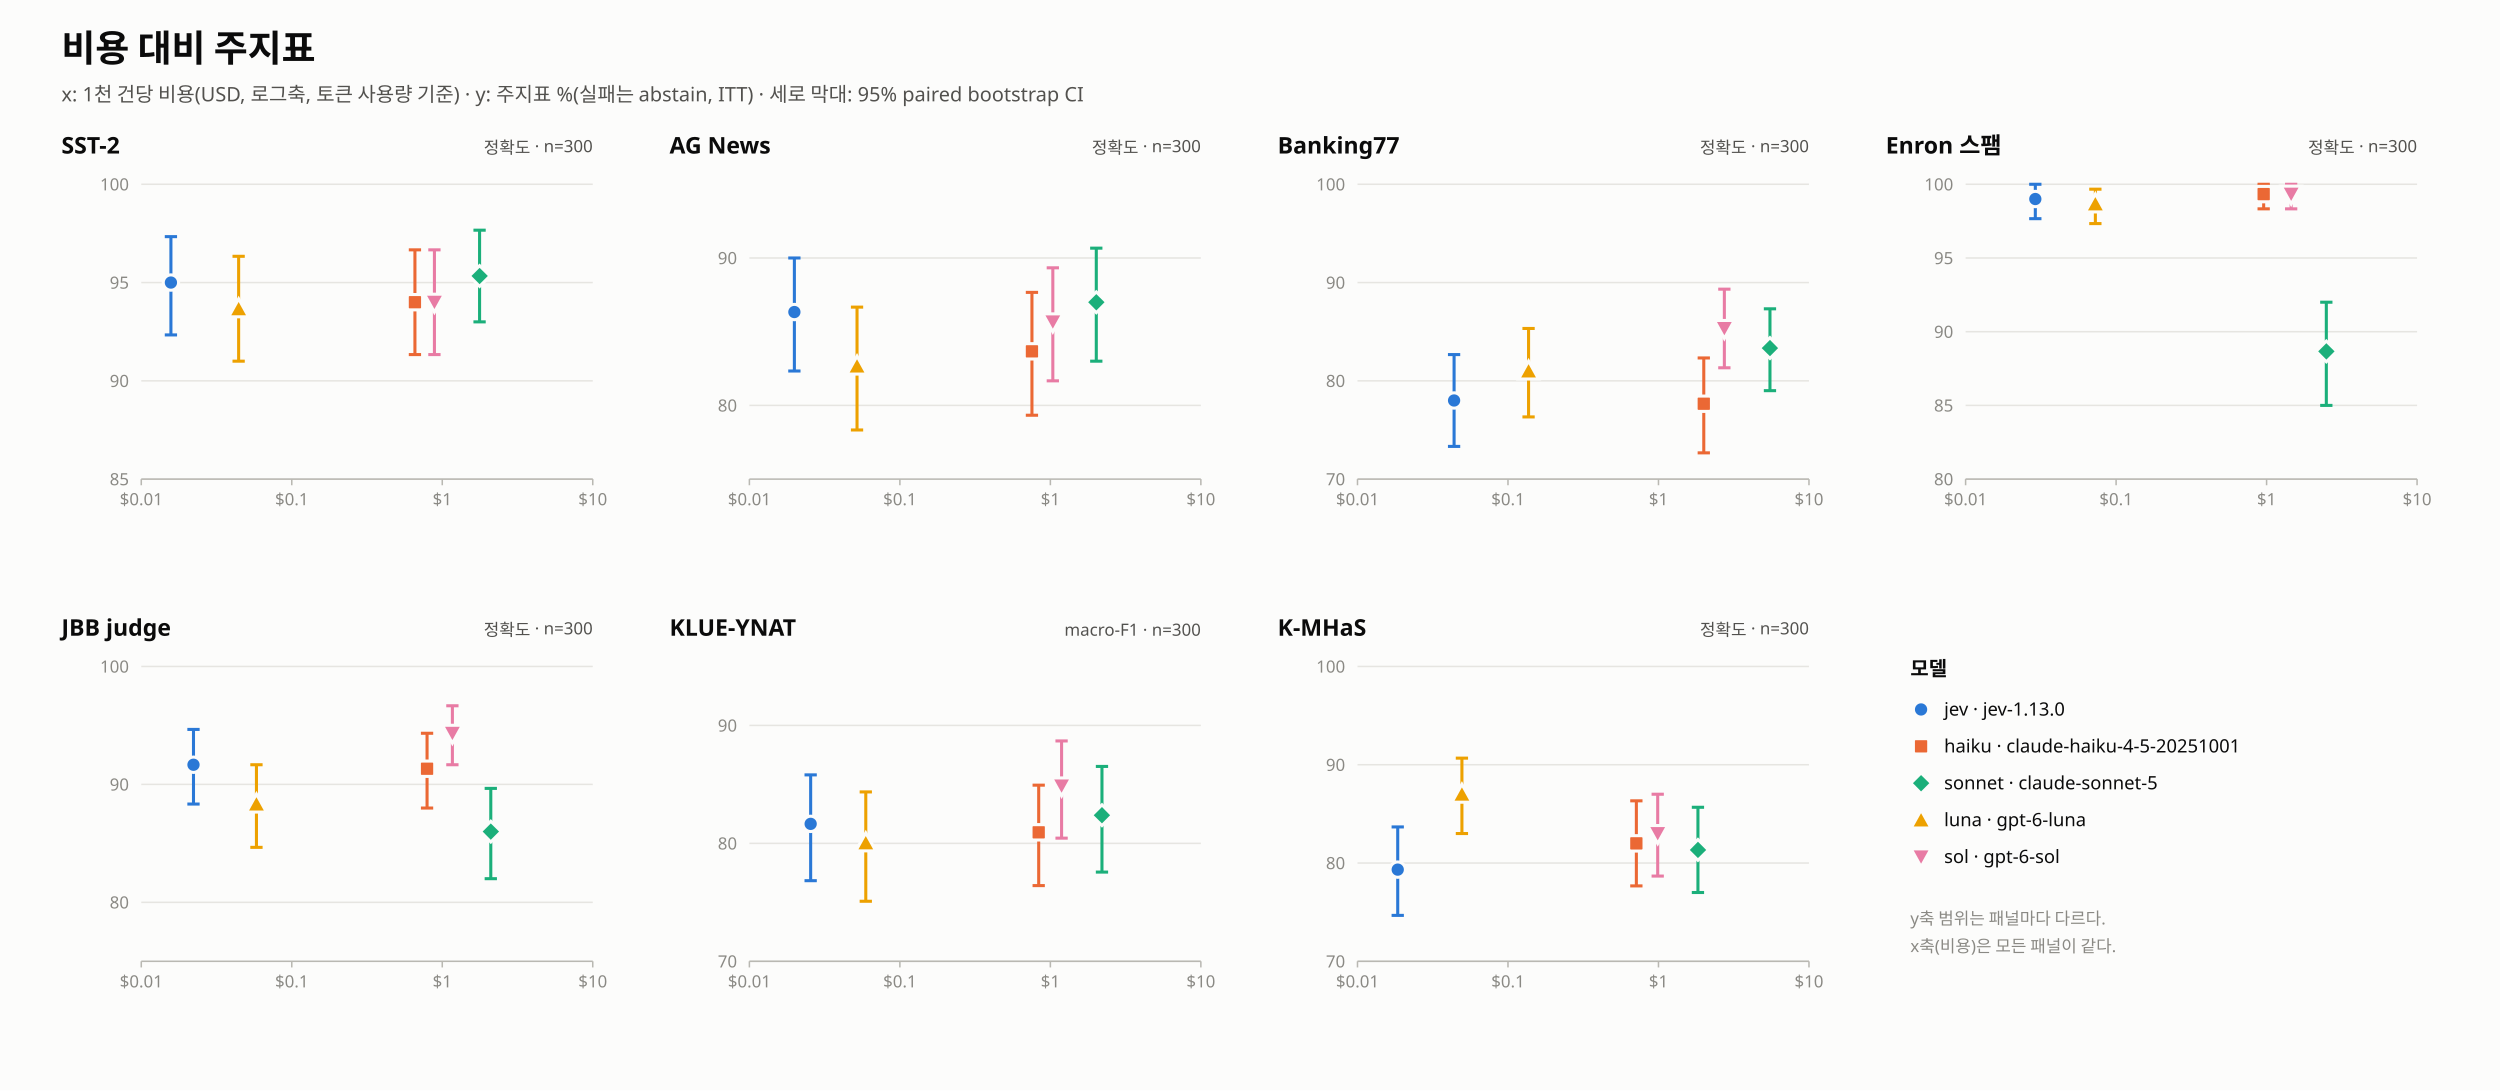
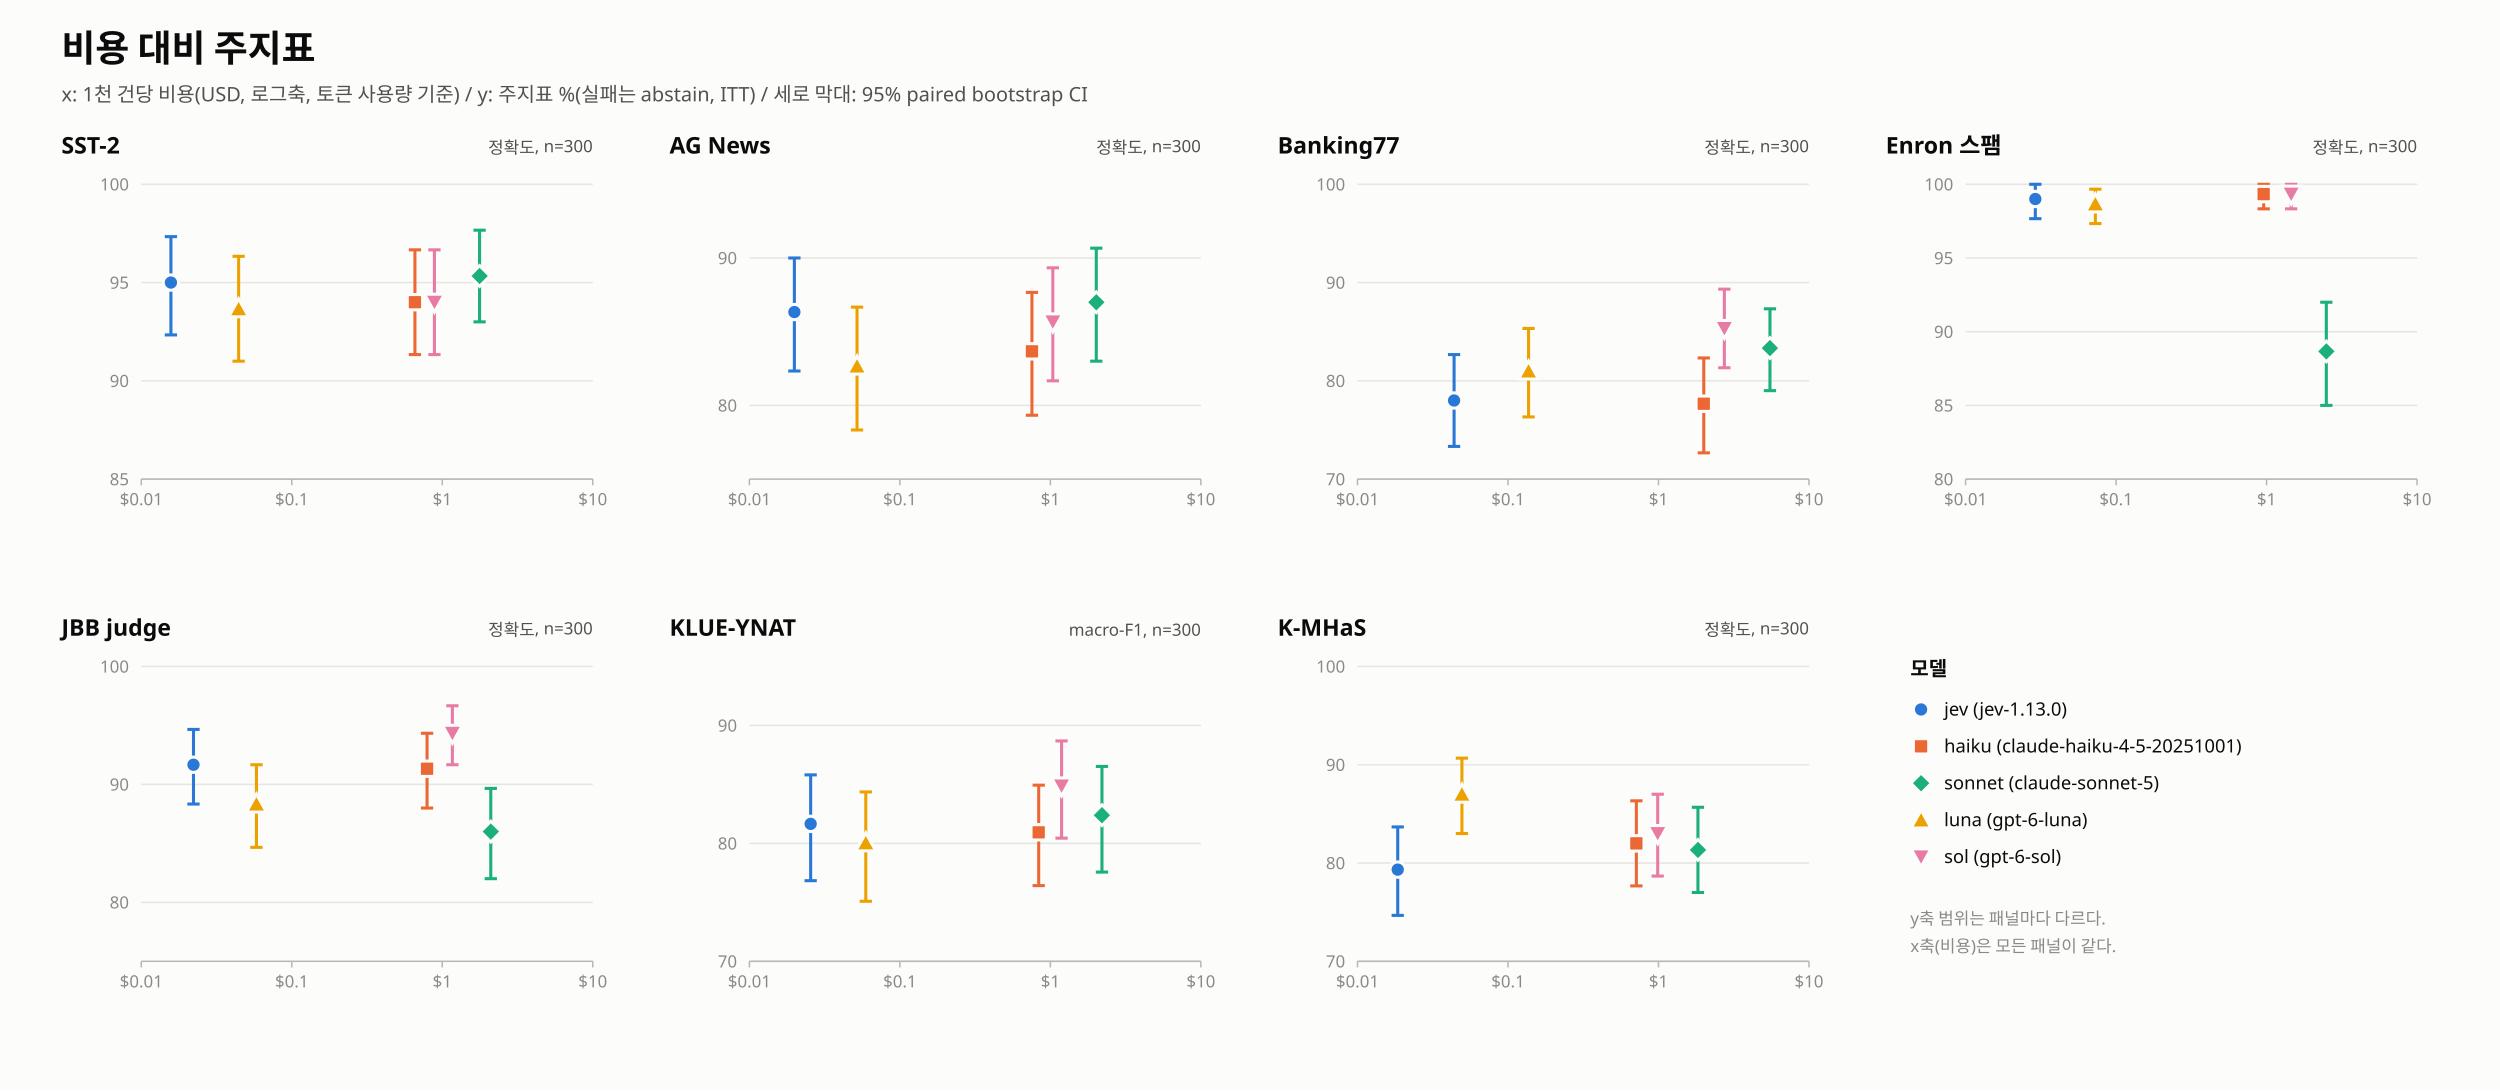
<svg xmlns="http://www.w3.org/2000/svg" width="1628" height="710" viewBox="0 0 1628 710">
  <rect width="1628" height="710" fill="#fcfcfb" />
  <text x="40" y="40" font-family="Pretendard" font-size="24" font-weight="700" fill="#0b0b0b" text-anchor="start">비용 대비 주지표</text>
-   <text x="40" y="66" font-family="Pretendard" font-size="13" font-weight="400" fill="#52514e" text-anchor="start">x: 1천 건당 비용(USD, 로그축, 토큰 사용량 기준) · y: 주지표 %(실패는 abstain, ITT) · 세로 막대: 95% paired bootstrap CI</text>
+   <text x="40" y="66" font-family="Pretendard" font-size="13" font-weight="400" fill="#52514e" text-anchor="start">x: 1천 건당 비용(USD, 로그축, 토큰 사용량 기준) / y: 주지표 %(실패는 abstain, ITT) / 세로 막대: 95% paired bootstrap CI</text>
  <text x="40" y="100" font-family="Pretendard" font-size="15" font-weight="700" fill="#0b0b0b" text-anchor="start">SST-2</text>
-   <text x="386" y="100" font-family="Pretendard" font-size="11" font-weight="400" fill="#52514e" text-anchor="end">정확도 · n=300</text>
+   <text x="386" y="100" font-family="Pretendard" font-size="11" font-weight="400" fill="#52514e" text-anchor="end">정확도, n=300</text>
  <line x1="92" y1="312" x2="386" y2="312" stroke="#e6e5e1" stroke-width="1" />
  <text x="84" y="316" font-family="Pretendard" font-size="11" font-weight="400" fill="#8a8984" text-anchor="end">85</text>
  <line x1="92" y1="248" x2="386" y2="248" stroke="#e6e5e1" stroke-width="1" />
  <text x="84" y="252" font-family="Pretendard" font-size="11" font-weight="400" fill="#8a8984" text-anchor="end">90</text>
  <line x1="92" y1="184" x2="386" y2="184" stroke="#e6e5e1" stroke-width="1" />
  <text x="84" y="188" font-family="Pretendard" font-size="11" font-weight="400" fill="#8a8984" text-anchor="end">95</text>
  <line x1="92" y1="120" x2="386" y2="120" stroke="#e6e5e1" stroke-width="1" />
  <text x="84" y="124" font-family="Pretendard" font-size="11" font-weight="400" fill="#8a8984" text-anchor="end">100</text>
  <line x1="92" y1="312" x2="386" y2="312" stroke="#b9b8b2" stroke-width="1" />
  <line x1="92" y1="312" x2="92" y2="316" stroke="#b9b8b2" stroke-width="1" />
  <text x="92" y="329" font-family="Pretendard" font-size="11" font-weight="400" fill="#8a8984" text-anchor="middle">$0.01</text>
  <line x1="190" y1="312" x2="190" y2="316" stroke="#b9b8b2" stroke-width="1" />
  <text x="190" y="329" font-family="Pretendard" font-size="11" font-weight="400" fill="#8a8984" text-anchor="middle">$0.1</text>
  <line x1="288" y1="312" x2="288" y2="316" stroke="#b9b8b2" stroke-width="1" />
  <text x="288" y="329" font-family="Pretendard" font-size="11" font-weight="400" fill="#8a8984" text-anchor="middle">$1</text>
  <line x1="386" y1="312" x2="386" y2="316" stroke="#b9b8b2" stroke-width="1" />
  <text x="386" y="329" font-family="Pretendard" font-size="11" font-weight="400" fill="#8a8984" text-anchor="middle">$10</text>
  <line x1="111.3" y1="218.1" x2="111.3" y2="154.1" stroke="#2a78d6" stroke-width="2" />
  <line x1="107.3" y1="218.1" x2="115.3" y2="218.1" stroke="#2a78d6" stroke-width="2" />
  <line x1="107.3" y1="154.1" x2="115.3" y2="154.1" stroke="#2a78d6" stroke-width="2" />
  <circle cx="111.3" cy="184" r="5" stroke="#fcfcfb" stroke-width="2" fill="#2a78d6" />
  <line x1="270.2" y1="230.9" x2="270.2" y2="162.7" stroke="#eb6834" stroke-width="2" />
  <line x1="266.2" y1="230.9" x2="274.2" y2="230.9" stroke="#eb6834" stroke-width="2" />
  <line x1="266.2" y1="162.7" x2="274.2" y2="162.7" stroke="#eb6834" stroke-width="2" />
  <rect x="265.2" y="191.8" width="10" height="10" rx="1.5" stroke="#fcfcfb" stroke-width="2" fill="#eb6834" />
  <line x1="312.3" y1="209.6" x2="312.3" y2="149.9" stroke="#1baf7a" stroke-width="2" />
  <line x1="308.3" y1="209.6" x2="316.3" y2="209.6" stroke="#1baf7a" stroke-width="2" />
  <line x1="308.3" y1="149.9" x2="316.3" y2="149.9" stroke="#1baf7a" stroke-width="2" />
  <polygon points="312.3,173 319.1,179.7 312.3,186.5 305.6,179.7" stroke="#fcfcfb" stroke-width="2" fill="#1baf7a" />
  <line x1="155.4" y1="235.2" x2="155.4" y2="166.9" stroke="#eda100" stroke-width="2" />
  <line x1="151.4" y1="235.2" x2="159.4" y2="235.2" stroke="#eda100" stroke-width="2" />
  <line x1="151.4" y1="166.9" x2="159.4" y2="166.9" stroke="#eda100" stroke-width="2" />
  <polygon points="155.4,194.6 161.9,206.3 148.9,206.3" stroke="#fcfcfb" stroke-width="2" fill="#eda100" />
  <line x1="282.9" y1="230.9" x2="282.9" y2="162.7" stroke="#e87ba4" stroke-width="2" />
  <line x1="278.9" y1="230.9" x2="286.9" y2="230.9" stroke="#e87ba4" stroke-width="2" />
  <line x1="278.9" y1="162.7" x2="286.9" y2="162.7" stroke="#e87ba4" stroke-width="2" />
  <polygon points="282.9,203.3 289.4,191.6 276.4,191.6" stroke="#fcfcfb" stroke-width="2" fill="#e87ba4" />
  <text x="436" y="100" font-family="Pretendard" font-size="15" font-weight="700" fill="#0b0b0b" text-anchor="start">AG News</text>
-   <text x="782" y="100" font-family="Pretendard" font-size="11" font-weight="400" fill="#52514e" text-anchor="end">정확도 · n=300</text>
+   <text x="782" y="100" font-family="Pretendard" font-size="11" font-weight="400" fill="#52514e" text-anchor="end">정확도, n=300</text>
  <line x1="488" y1="264" x2="782" y2="264" stroke="#e6e5e1" stroke-width="1" />
  <text x="480" y="268" font-family="Pretendard" font-size="11" font-weight="400" fill="#8a8984" text-anchor="end">80</text>
  <line x1="488" y1="168" x2="782" y2="168" stroke="#e6e5e1" stroke-width="1" />
  <text x="480" y="172" font-family="Pretendard" font-size="11" font-weight="400" fill="#8a8984" text-anchor="end">90</text>
  <line x1="488" y1="312" x2="782" y2="312" stroke="#b9b8b2" stroke-width="1" />
  <line x1="488" y1="312" x2="488" y2="316" stroke="#b9b8b2" stroke-width="1" />
  <text x="488" y="329" font-family="Pretendard" font-size="11" font-weight="400" fill="#8a8984" text-anchor="middle">$0.01</text>
  <line x1="586" y1="312" x2="586" y2="316" stroke="#b9b8b2" stroke-width="1" />
  <text x="586" y="329" font-family="Pretendard" font-size="11" font-weight="400" fill="#8a8984" text-anchor="middle">$0.1</text>
  <line x1="684" y1="312" x2="684" y2="316" stroke="#b9b8b2" stroke-width="1" />
  <text x="684" y="329" font-family="Pretendard" font-size="11" font-weight="400" fill="#8a8984" text-anchor="middle">$1</text>
  <line x1="782" y1="312" x2="782" y2="316" stroke="#b9b8b2" stroke-width="1" />
  <text x="782" y="329" font-family="Pretendard" font-size="11" font-weight="400" fill="#8a8984" text-anchor="middle">$10</text>
  <line x1="517.3" y1="241.6" x2="517.3" y2="168" stroke="#2a78d6" stroke-width="2" />
  <line x1="513.3" y1="241.6" x2="521.3" y2="241.6" stroke="#2a78d6" stroke-width="2" />
  <line x1="513.3" y1="168" x2="521.3" y2="168" stroke="#2a78d6" stroke-width="2" />
  <circle cx="517.3" cy="203.2" r="5" stroke="#fcfcfb" stroke-width="2" fill="#2a78d6" />
  <line x1="672" y1="270.4" x2="672" y2="190.4" stroke="#eb6834" stroke-width="2" />
  <line x1="668" y1="270.4" x2="676" y2="270.4" stroke="#eb6834" stroke-width="2" />
  <line x1="668" y1="190.4" x2="676" y2="190.4" stroke="#eb6834" stroke-width="2" />
  <rect x="667" y="223.8" width="10" height="10" rx="1.5" stroke="#fcfcfb" stroke-width="2" fill="#eb6834" />
  <line x1="713.9" y1="235.2" x2="713.9" y2="161.6" stroke="#1baf7a" stroke-width="2" />
  <line x1="709.9" y1="235.2" x2="717.9" y2="235.2" stroke="#1baf7a" stroke-width="2" />
  <line x1="709.9" y1="161.6" x2="717.9" y2="161.6" stroke="#1baf7a" stroke-width="2" />
  <polygon points="713.9,190.1 720.7,196.8 713.9,203.6 707.2,196.8" stroke="#fcfcfb" stroke-width="2" fill="#1baf7a" />
  <line x1="558.1" y1="280" x2="558.1" y2="200" stroke="#eda100" stroke-width="2" />
  <line x1="554.1" y1="280" x2="562.1" y2="280" stroke="#eda100" stroke-width="2" />
  <line x1="554.1" y1="200" x2="562.1" y2="200" stroke="#eda100" stroke-width="2" />
  <polygon points="558.1,231.9 564.6,243.6 551.6,243.6" stroke="#fcfcfb" stroke-width="2" fill="#eda100" />
  <line x1="685.6" y1="248" x2="685.6" y2="174.4" stroke="#e87ba4" stroke-width="2" />
  <line x1="681.6" y1="248" x2="689.6" y2="248" stroke="#e87ba4" stroke-width="2" />
  <line x1="681.6" y1="174.4" x2="689.6" y2="174.4" stroke="#e87ba4" stroke-width="2" />
  <polygon points="685.6,216.1 692.1,204.4 679.1,204.4" stroke="#fcfcfb" stroke-width="2" fill="#e87ba4" />
  <text x="832" y="100" font-family="Pretendard" font-size="15" font-weight="700" fill="#0b0b0b" text-anchor="start">Banking77</text>
-   <text x="1178" y="100" font-family="Pretendard" font-size="11" font-weight="400" fill="#52514e" text-anchor="end">정확도 · n=300</text>
+   <text x="1178" y="100" font-family="Pretendard" font-size="11" font-weight="400" fill="#52514e" text-anchor="end">정확도, n=300</text>
  <line x1="884" y1="312" x2="1178" y2="312" stroke="#e6e5e1" stroke-width="1" />
  <text x="876" y="316" font-family="Pretendard" font-size="11" font-weight="400" fill="#8a8984" text-anchor="end">70</text>
  <line x1="884" y1="248" x2="1178" y2="248" stroke="#e6e5e1" stroke-width="1" />
  <text x="876" y="252" font-family="Pretendard" font-size="11" font-weight="400" fill="#8a8984" text-anchor="end">80</text>
  <line x1="884" y1="184" x2="1178" y2="184" stroke="#e6e5e1" stroke-width="1" />
  <text x="876" y="188" font-family="Pretendard" font-size="11" font-weight="400" fill="#8a8984" text-anchor="end">90</text>
  <line x1="884" y1="120" x2="1178" y2="120" stroke="#e6e5e1" stroke-width="1" />
  <text x="876" y="124" font-family="Pretendard" font-size="11" font-weight="400" fill="#8a8984" text-anchor="end">100</text>
  <line x1="884" y1="312" x2="1178" y2="312" stroke="#b9b8b2" stroke-width="1" />
  <line x1="884" y1="312" x2="884" y2="316" stroke="#b9b8b2" stroke-width="1" />
  <text x="884" y="329" font-family="Pretendard" font-size="11" font-weight="400" fill="#8a8984" text-anchor="middle">$0.01</text>
  <line x1="982" y1="312" x2="982" y2="316" stroke="#b9b8b2" stroke-width="1" />
  <text x="982" y="329" font-family="Pretendard" font-size="11" font-weight="400" fill="#8a8984" text-anchor="middle">$0.1</text>
  <line x1="1080" y1="312" x2="1080" y2="316" stroke="#b9b8b2" stroke-width="1" />
  <text x="1080" y="329" font-family="Pretendard" font-size="11" font-weight="400" fill="#8a8984" text-anchor="middle">$1</text>
  <line x1="1178" y1="312" x2="1178" y2="316" stroke="#b9b8b2" stroke-width="1" />
  <text x="1178" y="329" font-family="Pretendard" font-size="11" font-weight="400" fill="#8a8984" text-anchor="middle">$10</text>
  <line x1="946.9" y1="290.7" x2="946.9" y2="230.9" stroke="#2a78d6" stroke-width="2" />
  <line x1="942.9" y1="290.7" x2="950.9" y2="290.7" stroke="#2a78d6" stroke-width="2" />
  <line x1="942.9" y1="230.9" x2="950.9" y2="230.9" stroke="#2a78d6" stroke-width="2" />
  <circle cx="946.9" cy="260.8" r="5" stroke="#fcfcfb" stroke-width="2" fill="#2a78d6" />
  <line x1="1109.5" y1="294.9" x2="1109.5" y2="233.1" stroke="#eb6834" stroke-width="2" />
  <line x1="1105.5" y1="294.9" x2="1113.5" y2="294.9" stroke="#eb6834" stroke-width="2" />
  <line x1="1105.5" y1="233.1" x2="1113.5" y2="233.1" stroke="#eb6834" stroke-width="2" />
  <rect x="1104.5" y="257.9" width="10" height="10" rx="1.5" stroke="#fcfcfb" stroke-width="2" fill="#eb6834" />
  <line x1="1152.6" y1="254.4" x2="1152.6" y2="201.1" stroke="#1baf7a" stroke-width="2" />
  <line x1="1148.6" y1="254.4" x2="1156.6" y2="254.4" stroke="#1baf7a" stroke-width="2" />
  <line x1="1148.6" y1="201.1" x2="1156.6" y2="201.1" stroke="#1baf7a" stroke-width="2" />
  <polygon points="1152.6,219.9 1159.3,226.7 1152.6,233.4 1145.8,226.7" stroke="#fcfcfb" stroke-width="2" fill="#1baf7a" />
  <line x1="995.4" y1="271.5" x2="995.4" y2="213.9" stroke="#eda100" stroke-width="2" />
  <line x1="991.4" y1="271.5" x2="999.4" y2="271.5" stroke="#eda100" stroke-width="2" />
  <line x1="991.4" y1="213.9" x2="999.4" y2="213.9" stroke="#eda100" stroke-width="2" />
  <polygon points="995.4,235.1 1001.9,246.8 988.9,246.8" stroke="#fcfcfb" stroke-width="2" fill="#eda100" />
  <line x1="1122.9" y1="239.5" x2="1122.9" y2="188.3" stroke="#e87ba4" stroke-width="2" />
  <line x1="1118.9" y1="239.5" x2="1126.9" y2="239.5" stroke="#e87ba4" stroke-width="2" />
  <line x1="1118.9" y1="188.3" x2="1126.9" y2="188.3" stroke="#e87ba4" stroke-width="2" />
  <polygon points="1122.9,220.4 1129.4,208.7 1116.4,208.7" stroke="#fcfcfb" stroke-width="2" fill="#e87ba4" />
  <text x="1228" y="100" font-family="Pretendard" font-size="15" font-weight="700" fill="#0b0b0b" text-anchor="start">Enron 스팸</text>
-   <text x="1574" y="100" font-family="Pretendard" font-size="11" font-weight="400" fill="#52514e" text-anchor="end">정확도 · n=300</text>
+   <text x="1574" y="100" font-family="Pretendard" font-size="11" font-weight="400" fill="#52514e" text-anchor="end">정확도, n=300</text>
  <line x1="1280" y1="312" x2="1574" y2="312" stroke="#e6e5e1" stroke-width="1" />
  <text x="1272" y="316" font-family="Pretendard" font-size="11" font-weight="400" fill="#8a8984" text-anchor="end">80</text>
  <line x1="1280" y1="264" x2="1574" y2="264" stroke="#e6e5e1" stroke-width="1" />
  <text x="1272" y="268" font-family="Pretendard" font-size="11" font-weight="400" fill="#8a8984" text-anchor="end">85</text>
  <line x1="1280" y1="216" x2="1574" y2="216" stroke="#e6e5e1" stroke-width="1" />
  <text x="1272" y="220" font-family="Pretendard" font-size="11" font-weight="400" fill="#8a8984" text-anchor="end">90</text>
  <line x1="1280" y1="168" x2="1574" y2="168" stroke="#e6e5e1" stroke-width="1" />
  <text x="1272" y="172" font-family="Pretendard" font-size="11" font-weight="400" fill="#8a8984" text-anchor="end">95</text>
  <line x1="1280" y1="120" x2="1574" y2="120" stroke="#e6e5e1" stroke-width="1" />
  <text x="1272" y="124" font-family="Pretendard" font-size="11" font-weight="400" fill="#8a8984" text-anchor="end">100</text>
  <line x1="1280" y1="312" x2="1574" y2="312" stroke="#b9b8b2" stroke-width="1" />
  <line x1="1280" y1="312" x2="1280" y2="316" stroke="#b9b8b2" stroke-width="1" />
  <text x="1280" y="329" font-family="Pretendard" font-size="11" font-weight="400" fill="#8a8984" text-anchor="middle">$0.01</text>
  <line x1="1378" y1="312" x2="1378" y2="316" stroke="#b9b8b2" stroke-width="1" />
  <text x="1378" y="329" font-family="Pretendard" font-size="11" font-weight="400" fill="#8a8984" text-anchor="middle">$0.1</text>
  <line x1="1476" y1="312" x2="1476" y2="316" stroke="#b9b8b2" stroke-width="1" />
  <text x="1476" y="329" font-family="Pretendard" font-size="11" font-weight="400" fill="#8a8984" text-anchor="middle">$1</text>
  <line x1="1574" y1="312" x2="1574" y2="316" stroke="#b9b8b2" stroke-width="1" />
  <text x="1574" y="329" font-family="Pretendard" font-size="11" font-weight="400" fill="#8a8984" text-anchor="middle">$10</text>
  <line x1="1325.4" y1="142.4" x2="1325.4" y2="120" stroke="#2a78d6" stroke-width="2" />
  <line x1="1321.4" y1="142.4" x2="1329.4" y2="142.4" stroke="#2a78d6" stroke-width="2" />
  <line x1="1321.4" y1="120" x2="1329.4" y2="120" stroke="#2a78d6" stroke-width="2" />
  <circle cx="1325.4" cy="129.6" r="5" stroke="#fcfcfb" stroke-width="2" fill="#2a78d6" />
  <line x1="1474.1" y1="136" x2="1474.1" y2="120" stroke="#eb6834" stroke-width="2" />
  <line x1="1470.1" y1="136" x2="1478.1" y2="136" stroke="#eb6834" stroke-width="2" />
  <line x1="1470.1" y1="120" x2="1478.1" y2="120" stroke="#eb6834" stroke-width="2" />
  <rect x="1469.1" y="121.4" width="10" height="10" rx="1.5" stroke="#fcfcfb" stroke-width="2" fill="#eb6834" />
  <line x1="1514.9" y1="264" x2="1514.9" y2="196.8" stroke="#1baf7a" stroke-width="2" />
  <line x1="1510.9" y1="264" x2="1518.9" y2="264" stroke="#1baf7a" stroke-width="2" />
  <line x1="1510.9" y1="196.8" x2="1518.9" y2="196.8" stroke="#1baf7a" stroke-width="2" />
  <polygon points="1514.9,222.1 1521.7,228.8 1514.9,235.6 1508.2,228.8" stroke="#fcfcfb" stroke-width="2" fill="#1baf7a" />
  <line x1="1364.5" y1="145.6" x2="1364.5" y2="123.2" stroke="#eda100" stroke-width="2" />
  <line x1="1360.5" y1="145.6" x2="1368.5" y2="145.6" stroke="#eda100" stroke-width="2" />
  <line x1="1360.5" y1="123.2" x2="1368.5" y2="123.2" stroke="#eda100" stroke-width="2" />
  <polygon points="1364.5,126.3 1371,138 1358,138" stroke="#fcfcfb" stroke-width="2" fill="#eda100" />
  <line x1="1492" y1="136" x2="1492" y2="120" stroke="#e87ba4" stroke-width="2" />
  <line x1="1488" y1="136" x2="1496" y2="136" stroke="#e87ba4" stroke-width="2" />
  <line x1="1488" y1="120" x2="1496" y2="120" stroke="#e87ba4" stroke-width="2" />
  <polygon points="1492,132.9 1498.5,121.2 1485.5,121.2" stroke="#fcfcfb" stroke-width="2" fill="#e87ba4" />
  <text x="40" y="414" font-family="Pretendard" font-size="15" font-weight="700" fill="#0b0b0b" text-anchor="start">JBB judge</text>
-   <text x="386" y="414" font-family="Pretendard" font-size="11" font-weight="400" fill="#52514e" text-anchor="end">정확도 · n=300</text>
+   <text x="386" y="414" font-family="Pretendard" font-size="11" font-weight="400" fill="#52514e" text-anchor="end">정확도, n=300</text>
  <line x1="92" y1="587.6" x2="386" y2="587.6" stroke="#e6e5e1" stroke-width="1" />
  <text x="84" y="591.6" font-family="Pretendard" font-size="11" font-weight="400" fill="#8a8984" text-anchor="end">80</text>
  <line x1="92" y1="510.8" x2="386" y2="510.8" stroke="#e6e5e1" stroke-width="1" />
  <text x="84" y="514.8" font-family="Pretendard" font-size="11" font-weight="400" fill="#8a8984" text-anchor="end">90</text>
  <line x1="92" y1="434" x2="386" y2="434" stroke="#e6e5e1" stroke-width="1" />
  <text x="84" y="438" font-family="Pretendard" font-size="11" font-weight="400" fill="#8a8984" text-anchor="end">100</text>
  <line x1="92" y1="626" x2="386" y2="626" stroke="#b9b8b2" stroke-width="1" />
  <line x1="92" y1="626" x2="92" y2="630" stroke="#b9b8b2" stroke-width="1" />
  <text x="92" y="643" font-family="Pretendard" font-size="11" font-weight="400" fill="#8a8984" text-anchor="middle">$0.01</text>
  <line x1="190" y1="626" x2="190" y2="630" stroke="#b9b8b2" stroke-width="1" />
  <text x="190" y="643" font-family="Pretendard" font-size="11" font-weight="400" fill="#8a8984" text-anchor="middle">$0.1</text>
  <line x1="288" y1="626" x2="288" y2="630" stroke="#b9b8b2" stroke-width="1" />
  <text x="288" y="643" font-family="Pretendard" font-size="11" font-weight="400" fill="#8a8984" text-anchor="middle">$1</text>
  <line x1="386" y1="626" x2="386" y2="630" stroke="#b9b8b2" stroke-width="1" />
  <text x="386" y="643" font-family="Pretendard" font-size="11" font-weight="400" fill="#8a8984" text-anchor="middle">$10</text>
  <line x1="126" y1="523.6" x2="126" y2="475" stroke="#2a78d6" stroke-width="2" />
  <line x1="122" y1="523.6" x2="130" y2="523.6" stroke="#2a78d6" stroke-width="2" />
  <line x1="122" y1="475" x2="130" y2="475" stroke="#2a78d6" stroke-width="2" />
  <circle cx="126" cy="498" r="5" stroke="#fcfcfb" stroke-width="2" fill="#2a78d6" />
  <line x1="278.1" y1="526.2" x2="278.1" y2="477.5" stroke="#eb6834" stroke-width="2" />
  <line x1="274.1" y1="526.2" x2="282.1" y2="526.2" stroke="#eb6834" stroke-width="2" />
  <line x1="274.1" y1="477.5" x2="282.1" y2="477.5" stroke="#eb6834" stroke-width="2" />
  <rect x="273.1" y="495.6" width="10" height="10" rx="1.5" stroke="#fcfcfb" stroke-width="2" fill="#eb6834" />
  <line x1="319.6" y1="572.2" x2="319.6" y2="513.4" stroke="#1baf7a" stroke-width="2" />
  <line x1="315.6" y1="572.2" x2="323.6" y2="572.2" stroke="#1baf7a" stroke-width="2" />
  <line x1="315.6" y1="513.4" x2="323.6" y2="513.4" stroke="#1baf7a" stroke-width="2" />
  <polygon points="319.6,534.8 326.4,541.5 319.6,548.3 312.9,541.5" stroke="#fcfcfb" stroke-width="2" fill="#1baf7a" />
  <line x1="167" y1="551.8" x2="167" y2="498" stroke="#eda100" stroke-width="2" />
  <line x1="163" y1="551.8" x2="171" y2="551.8" stroke="#eda100" stroke-width="2" />
  <line x1="163" y1="498" x2="171" y2="498" stroke="#eda100" stroke-width="2" />
  <polygon points="167,517.1 173.5,528.8 160.5,528.8" stroke="#fcfcfb" stroke-width="2" fill="#eda100" />
  <line x1="294.6" y1="498" x2="294.6" y2="459.6" stroke="#e87ba4" stroke-width="2" />
  <line x1="290.6" y1="498" x2="298.6" y2="498" stroke="#e87ba4" stroke-width="2" />
  <line x1="290.6" y1="459.6" x2="298.6" y2="459.6" stroke="#e87ba4" stroke-width="2" />
  <polygon points="294.6,484 301.1,472.3 288.1,472.3" stroke="#fcfcfb" stroke-width="2" fill="#e87ba4" />
  <text x="436" y="414" font-family="Pretendard" font-size="15" font-weight="700" fill="#0b0b0b" text-anchor="start">KLUE-YNAT</text>
-   <text x="782" y="414" font-family="Pretendard" font-size="11" font-weight="400" fill="#52514e" text-anchor="end">macro-F1 · n=300</text>
+   <text x="782" y="414" font-family="Pretendard" font-size="11" font-weight="400" fill="#52514e" text-anchor="end">macro-F1, n=300</text>
  <line x1="488" y1="626" x2="782" y2="626" stroke="#e6e5e1" stroke-width="1" />
  <text x="480" y="630" font-family="Pretendard" font-size="11" font-weight="400" fill="#8a8984" text-anchor="end">70</text>
  <line x1="488" y1="549.2" x2="782" y2="549.2" stroke="#e6e5e1" stroke-width="1" />
  <text x="480" y="553.2" font-family="Pretendard" font-size="11" font-weight="400" fill="#8a8984" text-anchor="end">80</text>
  <line x1="488" y1="472.4" x2="782" y2="472.4" stroke="#e6e5e1" stroke-width="1" />
  <text x="480" y="476.4" font-family="Pretendard" font-size="11" font-weight="400" fill="#8a8984" text-anchor="end">90</text>
  <line x1="488" y1="626" x2="782" y2="626" stroke="#b9b8b2" stroke-width="1" />
  <line x1="488" y1="626" x2="488" y2="630" stroke="#b9b8b2" stroke-width="1" />
  <text x="488" y="643" font-family="Pretendard" font-size="11" font-weight="400" fill="#8a8984" text-anchor="middle">$0.01</text>
  <line x1="586" y1="626" x2="586" y2="630" stroke="#b9b8b2" stroke-width="1" />
  <text x="586" y="643" font-family="Pretendard" font-size="11" font-weight="400" fill="#8a8984" text-anchor="middle">$0.1</text>
  <line x1="684" y1="626" x2="684" y2="630" stroke="#b9b8b2" stroke-width="1" />
  <text x="684" y="643" font-family="Pretendard" font-size="11" font-weight="400" fill="#8a8984" text-anchor="middle">$1</text>
  <line x1="782" y1="626" x2="782" y2="630" stroke="#b9b8b2" stroke-width="1" />
  <text x="782" y="643" font-family="Pretendard" font-size="11" font-weight="400" fill="#8a8984" text-anchor="middle">$10</text>
  <line x1="527.9" y1="573.5" x2="527.9" y2="504.6" stroke="#2a78d6" stroke-width="2" />
  <line x1="523.9" y1="573.5" x2="531.9" y2="573.5" stroke="#2a78d6" stroke-width="2" />
  <line x1="523.9" y1="504.6" x2="531.9" y2="504.6" stroke="#2a78d6" stroke-width="2" />
  <circle cx="527.9" cy="536.5" r="5" stroke="#fcfcfb" stroke-width="2" fill="#2a78d6" />
  <line x1="676.4" y1="576.7" x2="676.4" y2="511.3" stroke="#eb6834" stroke-width="2" />
  <line x1="672.4" y1="576.7" x2="680.4" y2="576.7" stroke="#eb6834" stroke-width="2" />
  <line x1="672.4" y1="511.3" x2="680.4" y2="511.3" stroke="#eb6834" stroke-width="2" />
  <rect x="671.4" y="537" width="10" height="10" rx="1.5" stroke="#fcfcfb" stroke-width="2" fill="#eb6834" />
  <line x1="717.6" y1="567.9" x2="717.6" y2="499.1" stroke="#1baf7a" stroke-width="2" />
  <line x1="713.6" y1="567.9" x2="721.6" y2="567.9" stroke="#1baf7a" stroke-width="2" />
  <line x1="713.6" y1="499.1" x2="721.6" y2="499.1" stroke="#1baf7a" stroke-width="2" />
  <polygon points="717.6,524.1 724.3,530.9 717.6,537.6 710.8,530.9" stroke="#fcfcfb" stroke-width="2" fill="#1baf7a" />
  <line x1="563.8" y1="586.9" x2="563.8" y2="515.7" stroke="#eda100" stroke-width="2" />
  <line x1="559.8" y1="586.9" x2="567.8" y2="586.9" stroke="#eda100" stroke-width="2" />
  <line x1="559.8" y1="515.7" x2="567.8" y2="515.7" stroke="#eda100" stroke-width="2" />
  <polygon points="563.8,542.4 570.3,554.1 557.3,554.1" stroke="#fcfcfb" stroke-width="2" fill="#eda100" />
  <line x1="691.3" y1="545.8" x2="691.3" y2="482.5" stroke="#e87ba4" stroke-width="2" />
  <line x1="687.3" y1="545.8" x2="695.3" y2="545.8" stroke="#e87ba4" stroke-width="2" />
  <line x1="687.3" y1="482.5" x2="695.3" y2="482.5" stroke="#e87ba4" stroke-width="2" />
  <polygon points="691.3,518.3 697.8,506.6 684.8,506.6" stroke="#fcfcfb" stroke-width="2" fill="#e87ba4" />
  <text x="832" y="414" font-family="Pretendard" font-size="15" font-weight="700" fill="#0b0b0b" text-anchor="start">K-MHaS</text>
-   <text x="1178" y="414" font-family="Pretendard" font-size="11" font-weight="400" fill="#52514e" text-anchor="end">정확도 · n=300</text>
+   <text x="1178" y="414" font-family="Pretendard" font-size="11" font-weight="400" fill="#52514e" text-anchor="end">정확도, n=300</text>
  <line x1="884" y1="626" x2="1178" y2="626" stroke="#e6e5e1" stroke-width="1" />
  <text x="876" y="630" font-family="Pretendard" font-size="11" font-weight="400" fill="#8a8984" text-anchor="end">70</text>
  <line x1="884" y1="562" x2="1178" y2="562" stroke="#e6e5e1" stroke-width="1" />
  <text x="876" y="566" font-family="Pretendard" font-size="11" font-weight="400" fill="#8a8984" text-anchor="end">80</text>
  <line x1="884" y1="498" x2="1178" y2="498" stroke="#e6e5e1" stroke-width="1" />
  <text x="876" y="502" font-family="Pretendard" font-size="11" font-weight="400" fill="#8a8984" text-anchor="end">90</text>
  <line x1="884" y1="434" x2="1178" y2="434" stroke="#e6e5e1" stroke-width="1" />
  <text x="876" y="438" font-family="Pretendard" font-size="11" font-weight="400" fill="#8a8984" text-anchor="end">100</text>
  <line x1="884" y1="626" x2="1178" y2="626" stroke="#b9b8b2" stroke-width="1" />
  <line x1="884" y1="626" x2="884" y2="630" stroke="#b9b8b2" stroke-width="1" />
  <text x="884" y="643" font-family="Pretendard" font-size="11" font-weight="400" fill="#8a8984" text-anchor="middle">$0.01</text>
  <line x1="982" y1="626" x2="982" y2="630" stroke="#b9b8b2" stroke-width="1" />
  <text x="982" y="643" font-family="Pretendard" font-size="11" font-weight="400" fill="#8a8984" text-anchor="middle">$0.1</text>
  <line x1="1080" y1="626" x2="1080" y2="630" stroke="#b9b8b2" stroke-width="1" />
  <text x="1080" y="643" font-family="Pretendard" font-size="11" font-weight="400" fill="#8a8984" text-anchor="middle">$1</text>
  <line x1="1178" y1="626" x2="1178" y2="630" stroke="#b9b8b2" stroke-width="1" />
  <text x="1178" y="643" font-family="Pretendard" font-size="11" font-weight="400" fill="#8a8984" text-anchor="middle">$10</text>
  <line x1="910.2" y1="596.1" x2="910.2" y2="538.5" stroke="#2a78d6" stroke-width="2" />
  <line x1="906.2" y1="596.1" x2="914.2" y2="596.1" stroke="#2a78d6" stroke-width="2" />
  <line x1="906.2" y1="538.5" x2="914.2" y2="538.5" stroke="#2a78d6" stroke-width="2" />
  <circle cx="910.2" cy="566.3" r="5" stroke="#fcfcfb" stroke-width="2" fill="#2a78d6" />
  <line x1="1065.6" y1="576.9" x2="1065.6" y2="521.5" stroke="#eb6834" stroke-width="2" />
  <line x1="1061.6" y1="576.9" x2="1069.6" y2="576.9" stroke="#eb6834" stroke-width="2" />
  <line x1="1061.6" y1="521.5" x2="1069.6" y2="521.5" stroke="#eb6834" stroke-width="2" />
  <rect x="1060.6" y="544.2" width="10" height="10" rx="1.5" stroke="#fcfcfb" stroke-width="2" fill="#eb6834" />
  <line x1="1105.7" y1="581.2" x2="1105.7" y2="525.7" stroke="#1baf7a" stroke-width="2" />
  <line x1="1101.7" y1="581.2" x2="1109.7" y2="581.2" stroke="#1baf7a" stroke-width="2" />
  <line x1="1101.7" y1="525.7" x2="1109.7" y2="525.7" stroke="#1baf7a" stroke-width="2" />
  <polygon points="1105.7,546.7 1112.5,553.5 1105.7,560.2 1099,553.5" stroke="#fcfcfb" stroke-width="2" fill="#1baf7a" />
  <line x1="952" y1="542.8" x2="952" y2="493.7" stroke="#eda100" stroke-width="2" />
  <line x1="948" y1="542.8" x2="956" y2="542.8" stroke="#eda100" stroke-width="2" />
  <line x1="948" y1="493.7" x2="956" y2="493.7" stroke="#eda100" stroke-width="2" />
  <polygon points="952,510.7 958.5,522.4 945.5,522.4" stroke="#fcfcfb" stroke-width="2" fill="#eda100" />
  <line x1="1079.5" y1="570.5" x2="1079.5" y2="517.2" stroke="#e87ba4" stroke-width="2" />
  <line x1="1075.5" y1="570.5" x2="1083.5" y2="570.5" stroke="#e87ba4" stroke-width="2" />
  <line x1="1075.5" y1="517.2" x2="1083.5" y2="517.2" stroke="#e87ba4" stroke-width="2" />
  <polygon points="1079.5,549.3 1086,537.6 1073,537.6" stroke="#fcfcfb" stroke-width="2" fill="#e87ba4" />
  <text x="1244" y="440" font-family="Pretendard" font-size="13" font-weight="600" fill="#0b0b0b" text-anchor="start">모델</text>
  <circle cx="1251" cy="462" r="5" stroke="#fcfcfb" stroke-width="2" fill="#2a78d6" />
-   <text x="1266" y="466" font-family="Pretendard" font-size="12" font-weight="400" fill="#0b0b0b" text-anchor="start">jev · jev-1.13.0</text>
+   <text x="1266" y="466" font-family="Pretendard" font-size="12" font-weight="400" fill="#0b0b0b" text-anchor="start">jev (jev-1.13.0)</text>
  <rect x="1246" y="481" width="10" height="10" rx="1.5" stroke="#fcfcfb" stroke-width="2" fill="#eb6834" />
-   <text x="1266" y="490" font-family="Pretendard" font-size="12" font-weight="400" fill="#0b0b0b" text-anchor="start">haiku · claude-haiku-4-5-20251001</text>
+   <text x="1266" y="490" font-family="Pretendard" font-size="12" font-weight="400" fill="#0b0b0b" text-anchor="start">haiku (claude-haiku-4-5-20251001)</text>
  <polygon points="1251,503.3 1257.8,510 1251,516.8 1244.3,510" stroke="#fcfcfb" stroke-width="2" fill="#1baf7a" />
-   <text x="1266" y="514" font-family="Pretendard" font-size="12" font-weight="400" fill="#0b0b0b" text-anchor="start">sonnet · claude-sonnet-5</text>
+   <text x="1266" y="514" font-family="Pretendard" font-size="12" font-weight="400" fill="#0b0b0b" text-anchor="start">sonnet (claude-sonnet-5)</text>
  <polygon points="1251,527.5 1257.5,539.2 1244.5,539.2" stroke="#fcfcfb" stroke-width="2" fill="#eda100" />
-   <text x="1266" y="538" font-family="Pretendard" font-size="12" font-weight="400" fill="#0b0b0b" text-anchor="start">luna · gpt-6-luna</text>
+   <text x="1266" y="538" font-family="Pretendard" font-size="12" font-weight="400" fill="#0b0b0b" text-anchor="start">luna (gpt-6-luna)</text>
  <polygon points="1251,564.5 1257.5,552.8 1244.5,552.8" stroke="#fcfcfb" stroke-width="2" fill="#e87ba4" />
-   <text x="1266" y="562" font-family="Pretendard" font-size="12" font-weight="400" fill="#0b0b0b" text-anchor="start">sol · gpt-6-sol</text>
+   <text x="1266" y="562" font-family="Pretendard" font-size="12" font-weight="400" fill="#0b0b0b" text-anchor="start">sol (gpt-6-sol)</text>
  <text x="1244" y="602" font-family="Pretendard" font-size="11" font-weight="400" fill="#8a8984" text-anchor="start">y축 범위는 패널마다 다르다.</text>
  <text x="1244" y="620" font-family="Pretendard" font-size="11" font-weight="400" fill="#8a8984" text-anchor="start">x축(비용)은 모든 패널이 같다.</text>
</svg>
